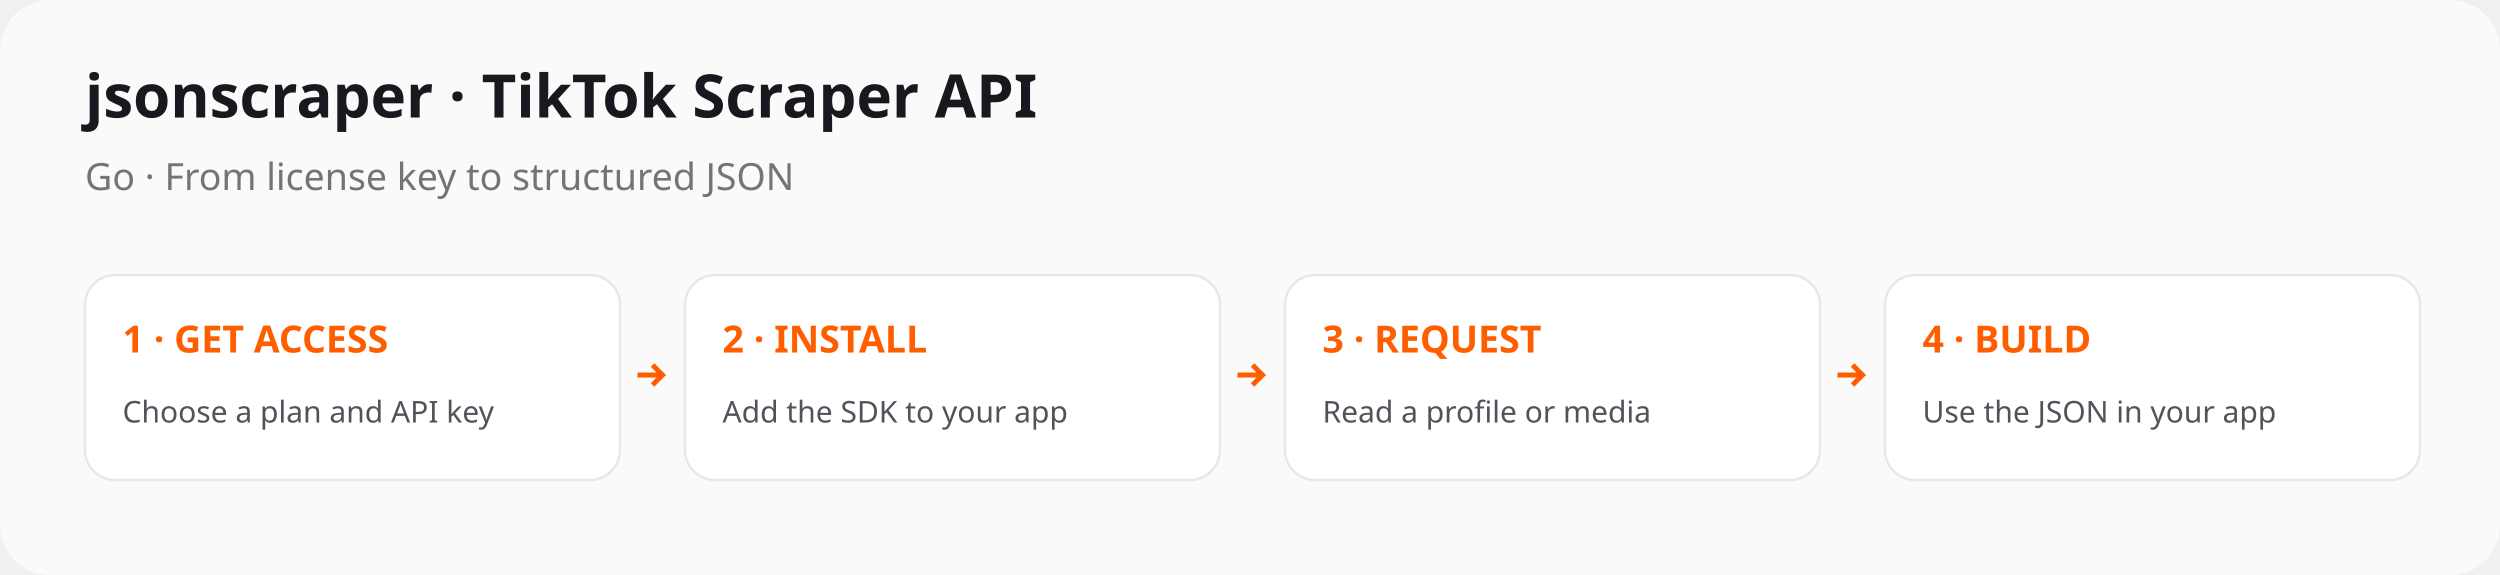
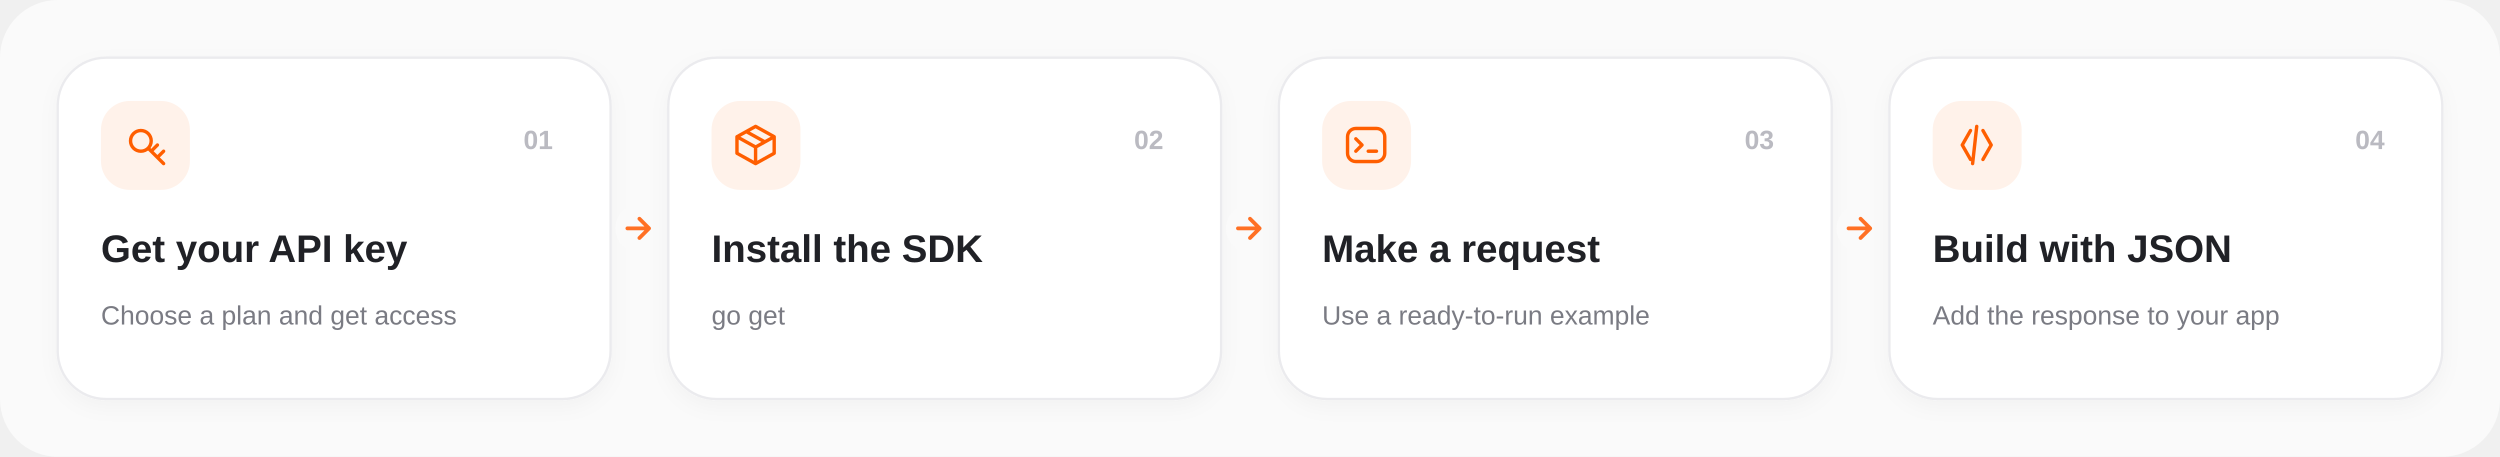
- <svg xmlns="http://www.w3.org/2000/svg" width="1000" height="230" viewBox="0 0 1000 230" role="img" aria-label="TikTok API quick start">
-   <rect width="1000" height="230" rx="20" fill="#fafafa" />
-   <text x="34" y="47" fill="#17191f" font-family="sans-serif" font-size="24" font-weight="700">jsonscraper · TikTok Scraper API</text>
-   <text x="34" y="76" fill="#747478" font-family="sans-serif" font-size="15">Go · From license key to structured JSON</text>
-   <rect x="34" y="110" width="214" height="82" rx="12" fill="#ffffff" stroke="#e8e8eb" />
-   <text x="49" y="141" fill="#ff5e00" font-family="sans-serif" font-size="15" font-weight="700">1 · GET ACCESS</text>
-   <text x="49" y="169" fill="#52525b" font-family="sans-serif" font-size="12">Choose a plan and API key</text>
-   <path d="M255 150h10m-4-4 4 4-4 4" fill="none" stroke="#ff5e00" stroke-width="2" />
-   <rect x="274" y="110" width="214" height="82" rx="12" fill="#ffffff" stroke="#e8e8eb" />
-   <text x="289" y="141" fill="#ff5e00" font-family="sans-serif" font-size="15" font-weight="700">2 · INSTALL</text>
-   <text x="289" y="169" fill="#52525b" font-family="sans-serif" font-size="12">Add the SDK to your app</text>
-   <path d="M495 150h10m-4-4 4 4-4 4" fill="none" stroke="#ff5e00" stroke-width="2" />
-   <rect x="514" y="110" width="214" height="82" rx="12" fill="#ffffff" stroke="#e8e8eb" />
-   <text x="529" y="141" fill="#ff5e00" font-family="sans-serif" font-size="15" font-weight="700">3 · REQUEST</text>
-   <text x="529" y="169" fill="#52525b" font-family="sans-serif" font-size="12">Read a profile or media</text>
-   <path d="M735 150h10m-4-4 4 4-4 4" fill="none" stroke="#ff5e00" stroke-width="2" />
-   <rect x="754" y="110" width="214" height="82" rx="12" fill="#ffffff" stroke="#e8e8eb" />
-   <text x="769" y="141" fill="#ff5e00" font-family="sans-serif" font-size="15" font-weight="700">4 · BUILD</text>
-   <text x="769" y="169" fill="#52525b" font-family="sans-serif" font-size="12">Use the JSON in your app</text>
+ <svg xmlns="http://www.w3.org/2000/svg" width="1040" height="190" viewBox="0 0 1040 190" role="img" aria-label="Quick start: API key, installation, first request, JSON response">
+   <defs>
+     <filter id="shadow" x="-10%" y="-15%" width="120%" height="140%">
+       <feDropShadow dx="0" dy="3" stdDeviation="4" flood-color="#18181b" flood-opacity=".035" />
+     </filter>
+   </defs>
+   <rect width="1040" height="190" rx="24" fill="#fafafa" />
+   <rect x="24" y="24" width="230" height="142" rx="20" fill="#fff" stroke="#ebebee" filter="url(#shadow)" />
+   <rect x="42" y="42" width="37" height="37" rx="12" fill="#fff2ea" />
+   <g transform="translate(50 50) scale(.86)" fill="none" stroke="#ff5e00" stroke-width="1.65" stroke-linecap="round" stroke-linejoin="round">
+     <circle cx="10" cy="10" r="5" />
+     <path d="m14 14 7 7m-3-3 3-3m-6 0 3-3" />
+   </g>
+   <text x="230" y="62" text-anchor="end" fill="#babac1" font-family="Arial,sans-serif" font-size="11" font-weight="600">01</text>
+   <text x="42" y="109" fill="#202126" font-family="Arial,sans-serif" font-size="16" font-weight="600">Get your API key</text>
+   <text x="42" y="135" fill="#7a7b83" font-family="Arial,sans-serif" font-size="11">Choose a plan and get access</text>
+   <circle cx="266" cy="95" r="10" fill="#fafafa" />
+   <path d="M261 95h9m-4-4 4 4-4 4" fill="none" stroke="#ff7024" stroke-width="1.6" stroke-linecap="round" stroke-linejoin="round" />
+   <rect x="278" y="24" width="230" height="142" rx="20" fill="#fff" stroke="#ebebee" filter="url(#shadow)" />
+   <rect x="296" y="42" width="37" height="37" rx="12" fill="#fff2ea" />
+   <g transform="translate(304 50) scale(.86)" fill="none" stroke="#ff5e00" stroke-width="1.65" stroke-linecap="round" stroke-linejoin="round">
+     <path d="m12 3 9 5v8l-9 5-9-5V8l9-5ZM3 8l9 5 9-5m-9 5v8M7.5 5.5l9 5" />
+   </g>
+   <text x="484" y="62" text-anchor="end" fill="#babac1" font-family="Arial,sans-serif" font-size="11" font-weight="600">02</text>
+   <text x="296" y="109" fill="#202126" font-family="Arial,sans-serif" font-size="16" font-weight="600">Install the SDK</text>
+   <text x="296" y="135" fill="#7a7b83" font-family="Arial,sans-serif" font-size="11">go get</text>
+   <circle cx="520" cy="95" r="10" fill="#fafafa" />
+   <path d="M515 95h9m-4-4 4 4-4 4" fill="none" stroke="#ff7024" stroke-width="1.6" stroke-linecap="round" stroke-linejoin="round" />
+   <rect x="532" y="24" width="230" height="142" rx="20" fill="#fff" stroke="#ebebee" filter="url(#shadow)" />
+   <rect x="550" y="42" width="37" height="37" rx="12" fill="#fff2ea" />
+   <g transform="translate(558 50) scale(.86)" fill="none" stroke="#ff5e00" stroke-width="1.65" stroke-linecap="round" stroke-linejoin="round">
+     <rect x="3" y="4" width="18" height="16" rx="4" />
+     <path d="m7 9 3 3-3 3m6 0h4" />
+   </g>
+   <text x="738" y="62" text-anchor="end" fill="#babac1" font-family="Arial,sans-serif" font-size="11" font-weight="600">03</text>
+   <text x="550" y="109" fill="#202126" font-family="Arial,sans-serif" font-size="16" font-weight="600">Make a request</text>
+   <text x="550" y="135" fill="#7a7b83" font-family="Arial,sans-serif" font-size="11">Use a ready-to-run example</text>
+   <circle cx="774" cy="95" r="10" fill="#fafafa" />
+   <path d="M769 95h9m-4-4 4 4-4 4" fill="none" stroke="#ff7024" stroke-width="1.6" stroke-linecap="round" stroke-linejoin="round" />
+   <rect x="786" y="24" width="230" height="142" rx="20" fill="#fff" stroke="#ebebee" filter="url(#shadow)" />
+   <rect x="804" y="42" width="37" height="37" rx="12" fill="#fff2ea" />
+   <g transform="translate(812 50) scale(.86)" fill="none" stroke="#ff5e00" stroke-width="1.65" stroke-linecap="round" stroke-linejoin="round">
+     <path d="m9 5-4 7 4 7m6-14 4 7-4 7m-3-16-2 18" />
+   </g>
+   <text x="992" y="62" text-anchor="end" fill="#babac1" font-family="Arial,sans-serif" font-size="11" font-weight="600">04</text>
+   <text x="804" y="109" fill="#202126" font-family="Arial,sans-serif" font-size="16" font-weight="600">Build with JSON</text>
+   <text x="804" y="135" fill="#7a7b83" font-family="Arial,sans-serif" font-size="11">Add the response to your app</text>
</svg>
